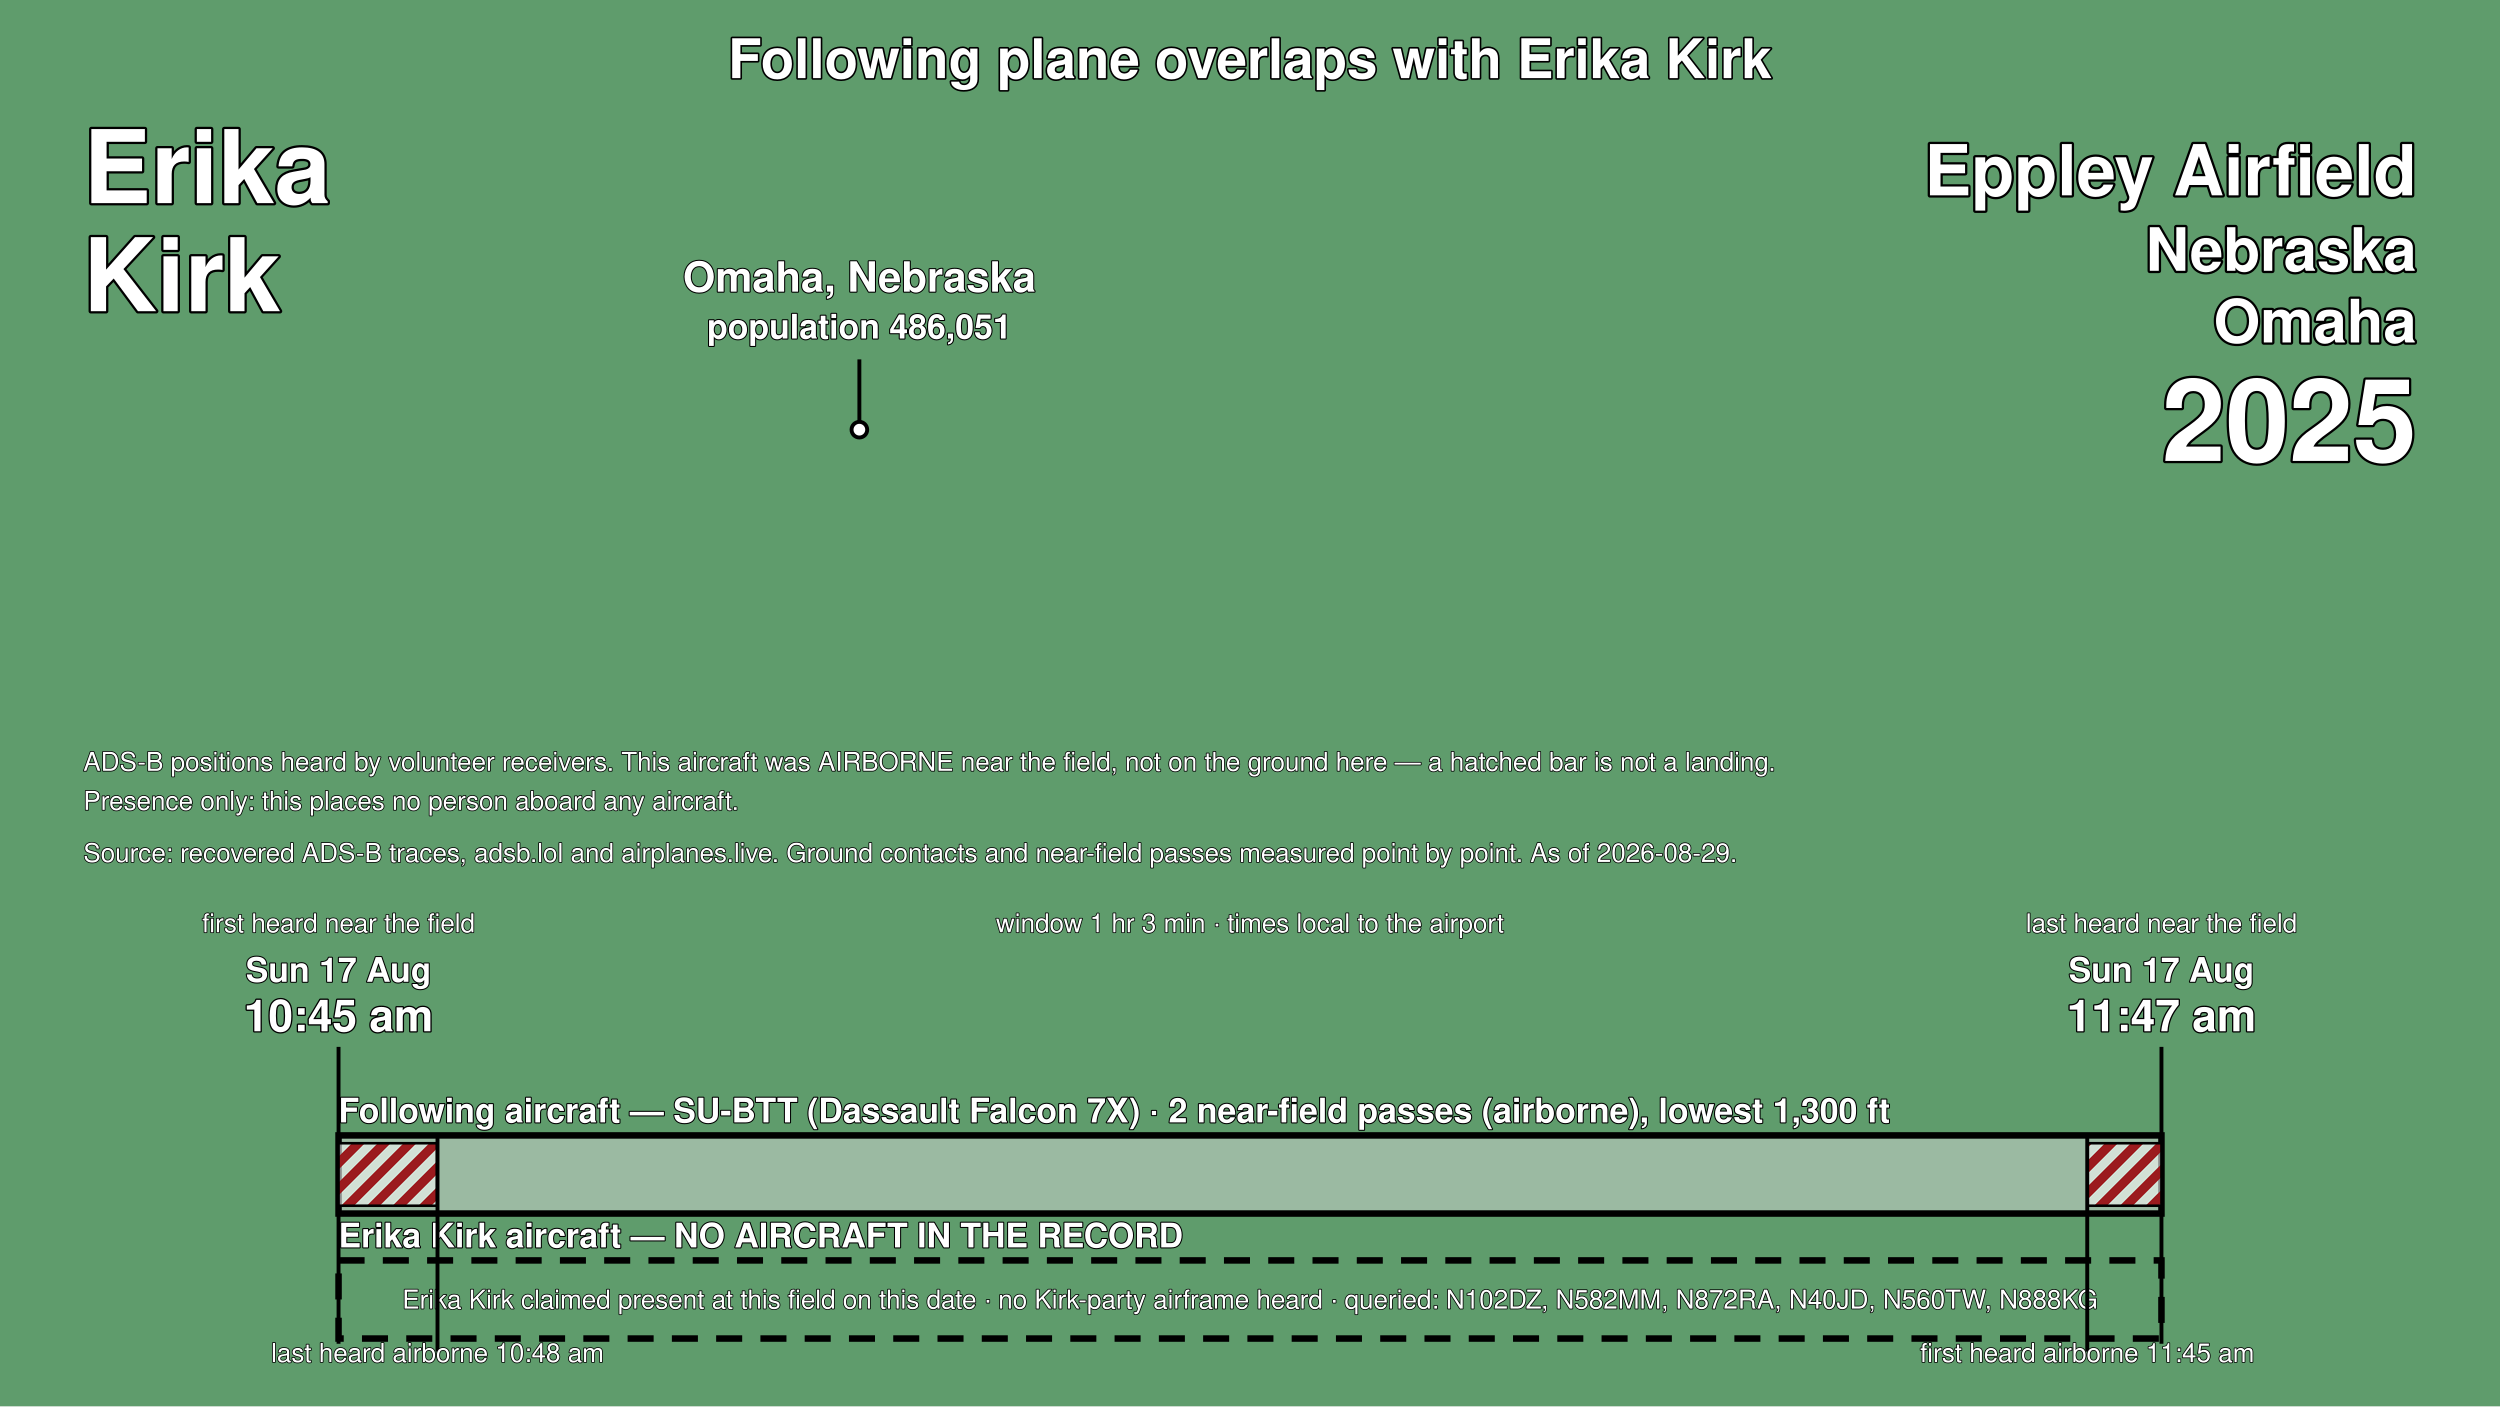
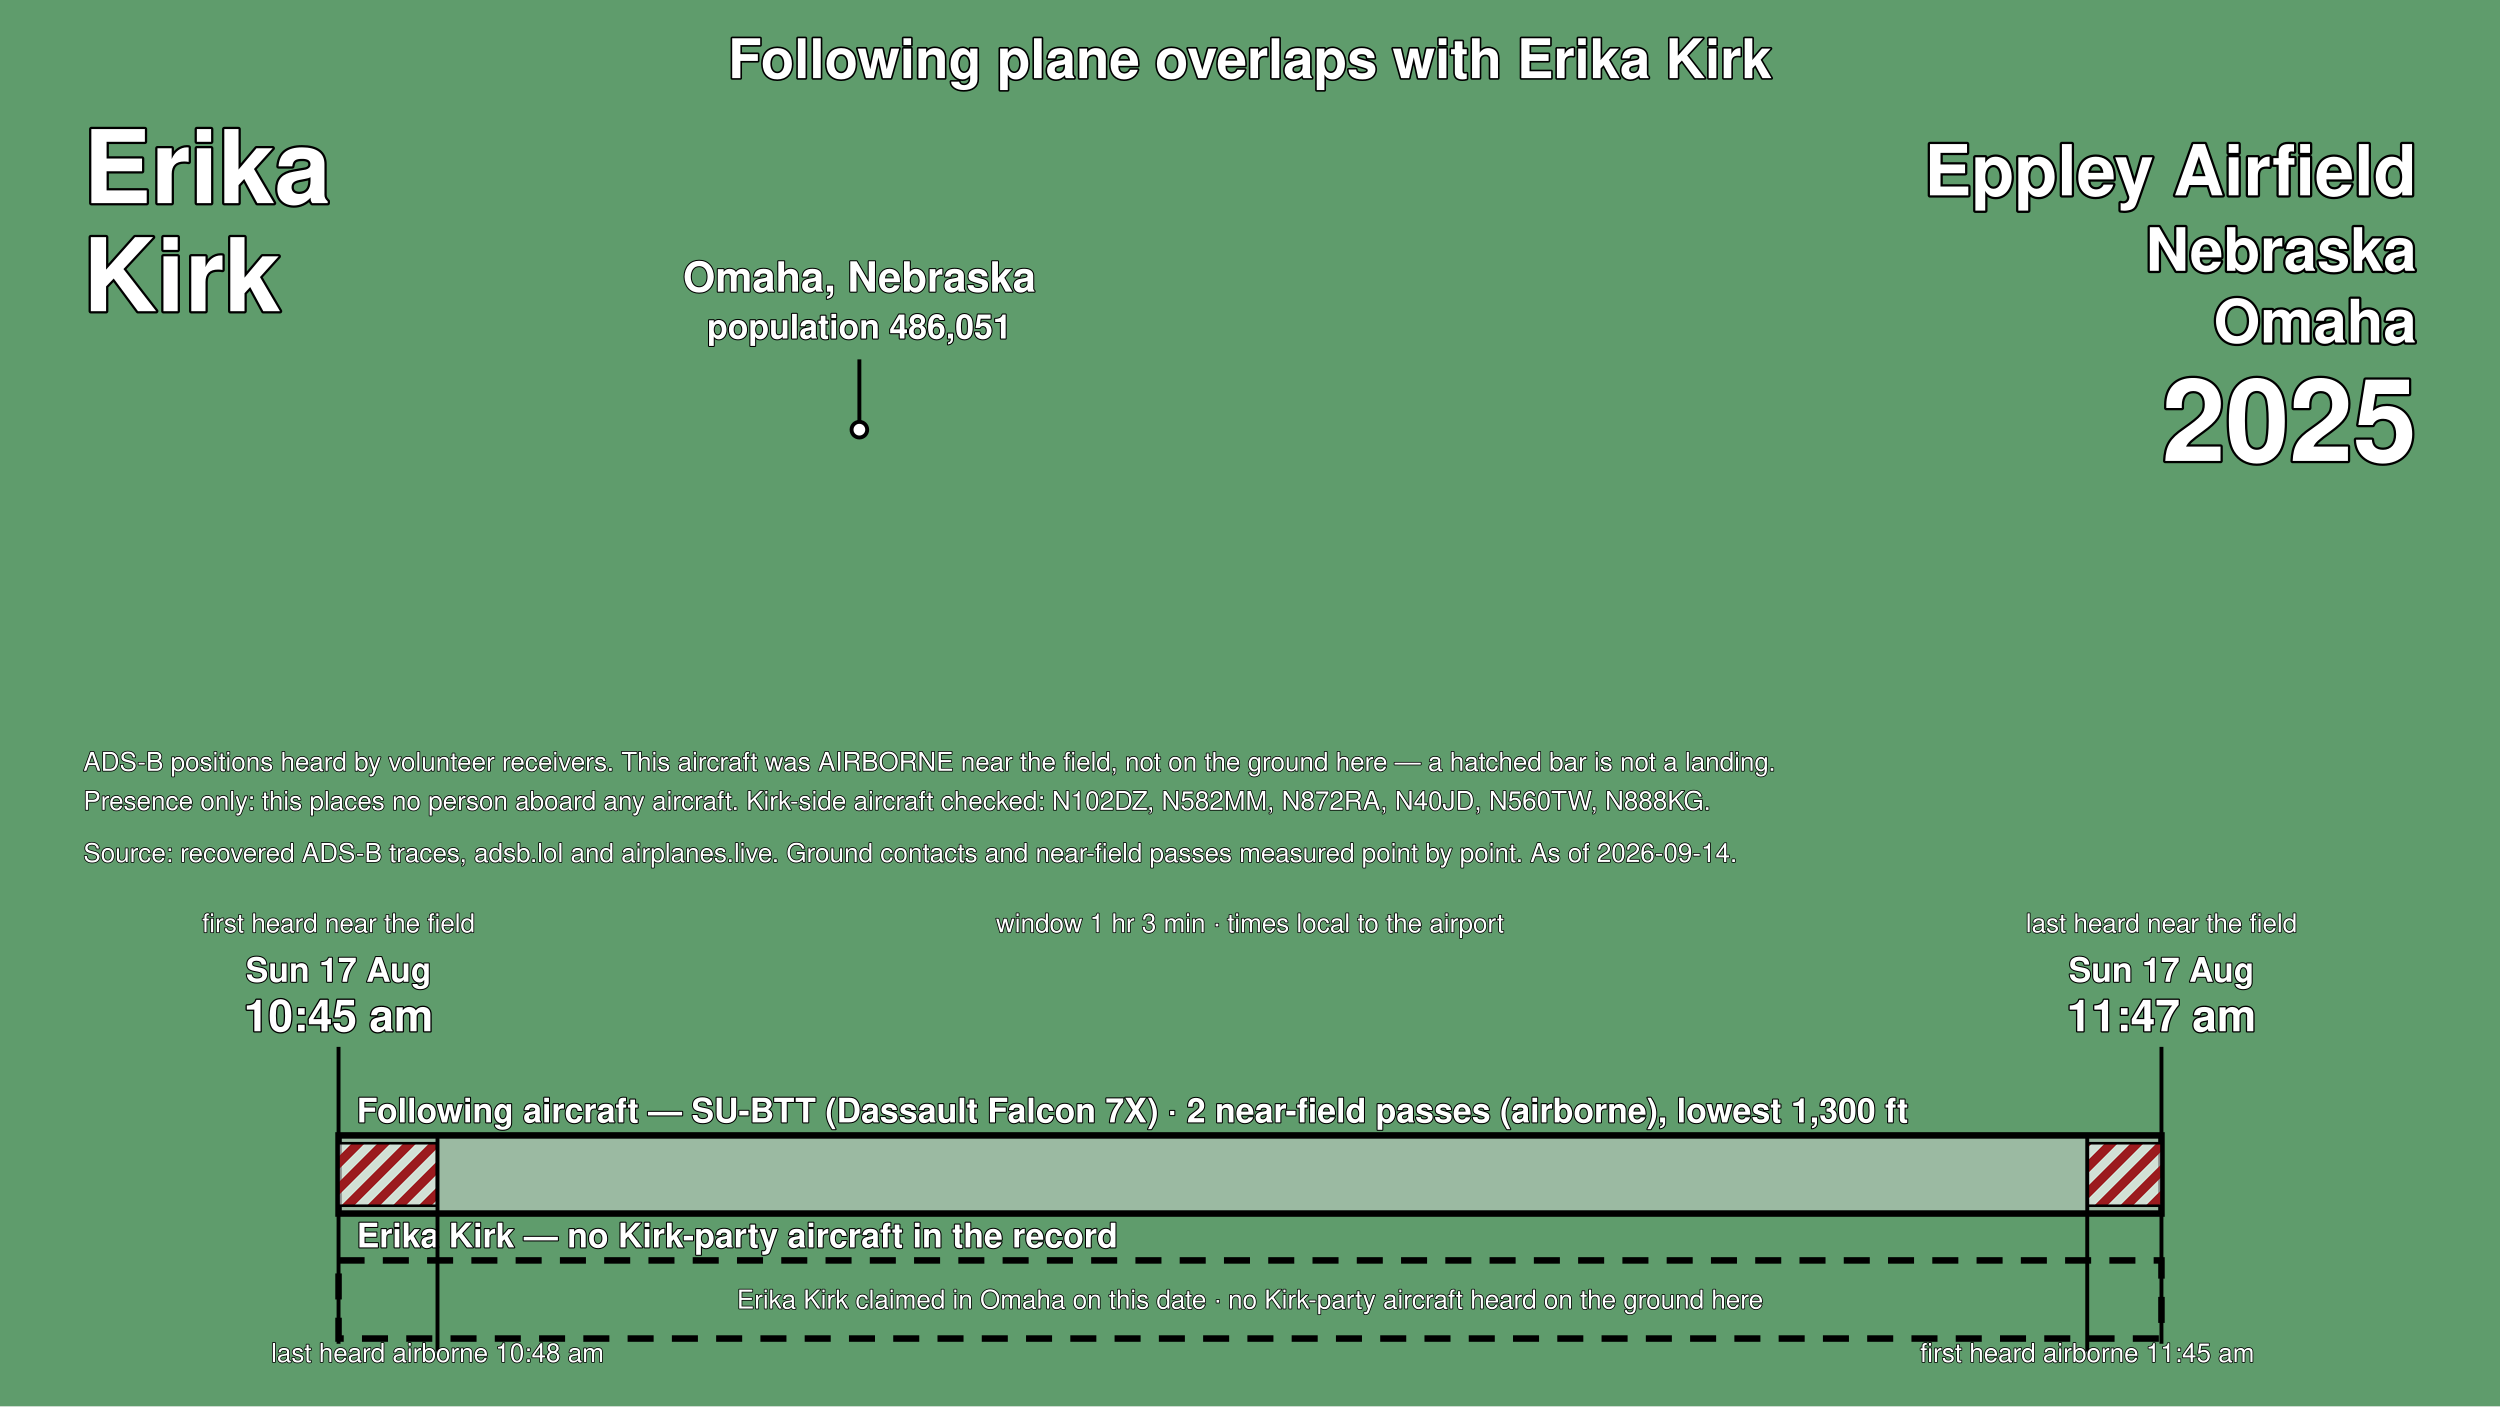
<svg xmlns="http://www.w3.org/2000/svg" viewBox="0 0 1920 1080" width="1920" height="1080" role="img">
  <rect x="0" y="0" width="1920" height="1080" fill="#5F9C6C" />
  <style>
    .t  { font-family: "Helvetica Neue", Helvetica, Arial, sans-serif;
          fill: #FFFFFF; stroke: #000000; paint-order: stroke; stroke-linejoin: round; }
    .xl { font-weight: 800; stroke-width: 3.5px; }
    .lg { font-weight: 600; stroke-width: 2.5px; }
    .md { font-weight: 700; stroke-width: 2px; }
    .sm { font-weight: 600; stroke-width: 1.6px; }
    .xs { font-size: 20px; font-weight: 500; stroke-width: 1.2px; }
  </style>
  <defs>
    <pattern id="passHatch" width="14" height="14" patternUnits="userSpaceOnUse" patternTransform="rotate(45)">
      <rect width="14" height="14" fill="#FFFFFF" fill-opacity="0.55" />
      <rect width="7" height="14" fill="#9B1B1E" />
    </pattern>
    <pattern id="passHatchK" width="14" height="14" patternUnits="userSpaceOnUse" patternTransform="rotate(45)">
      <rect width="14" height="14" fill="#FFFFFF" fill-opacity="0.55" />
      <rect width="7" height="14" fill="#FFE21F" />
    </pattern>
  </defs>
  <text class="t lg" font-size="42" x="960" y="60" text-anchor="middle">Following plane overlaps with Erika Kirk</text>
  <text class="t xl" font-size="78" x="64" y="156">Erika</text>
  <text class="t xl" font-size="78" x="64" y="239">Kirk</text>
  <text class="t xl" font-size="54" x="1856" y="150" text-anchor="end">Eppley Airfield</text>
  <text class="t xl" font-size="46" x="1856" y="208" text-anchor="end">Nebraska</text>
  <text class="t xl" font-size="46" x="1856" y="263" text-anchor="end">Omaha</text>
  <text class="t xl" font-size="88" x="1856" y="354" text-anchor="end">2025</text>
  <text class="t sm" font-size="32" x="660" y="224" text-anchor="middle">Omaha, Nebraska</text>
  <text class="t sm" font-size="26" x="660" y="260" text-anchor="middle">population 486,051</text>
  <line x1="660" y1="276" x2="660" y2="330" stroke="#000000" stroke-width="3" />
  <circle cx="660" cy="330" r="6" fill="#FFFFFF" stroke="#000000" stroke-width="3" />
  <text class="t xs" x="260" y="716" text-anchor="middle">first heard near the field</text>
  <text class="t sm" font-size="26" x="260" y="754" text-anchor="middle">Sun 17 Aug</text>
  <text class="t md" font-size="34" x="260" y="792" text-anchor="middle">10:45 am</text>
  <line x1="260" y1="804" x2="260" y2="1032" stroke="#000000" stroke-width="3" />
  <text class="t xs" x="1660" y="716" text-anchor="middle">last heard near the field</text>
  <text class="t sm" font-size="26" x="1660" y="754" text-anchor="middle">Sun 17 Aug</text>
  <text class="t md" font-size="34" x="1660" y="792" text-anchor="middle">11:47 am</text>
  <line x1="1660" y1="804" x2="1660" y2="1032" stroke="#000000" stroke-width="3" />
  <text class="t xs" x="960" y="716" text-anchor="middle">window 1 hr 3 min · times local to the airport</text>
-   <text class="t sm" font-size="26" x="260" y="862">Following aircraft — SU-BTT (Dassault Falcon 7X) · 2 near-field passes (airborne), lowest 1,300 ft</text>
+   <text class="t sm" font-size="26" x="274" y="862">Following aircraft — SU-BTT (Dassault Falcon 7X) · 2 near-field passes (airborne), lowest 1,300 ft</text>
  <rect x="260" y="872" width="1400" height="60" fill="#D9D9D9" fill-opacity="0.5" stroke="#000000" stroke-width="5" />
  <rect x="260.0" y="878" width="75.7" height="48" fill="url(#passHatch)" stroke="#000000" stroke-width="2" />
  <rect x="1603.3" y="878" width="56.7" height="48" fill="url(#passHatch)" stroke="#000000" stroke-width="2" />
-   <text class="t sm" font-size="26" x="260" y="958">Erika Kirk aircraft — NO AIRCRAFT IN THE RECORD</text>
+   <text class="t sm" font-size="26" x="274" y="958">Erika Kirk — no Kirk-party aircraft in the record</text>
  <rect x="260" y="968" width="1400" height="60" fill="none" stroke="#000000" stroke-width="5" stroke-dasharray="20 14" />
-   <text class="t xs" font-size="18" x="960" y="1005" text-anchor="middle">Erika Kirk claimed present at this field on this date · no Kirk-party airframe heard · queried: N102DZ, N582MM, N872RA, N40JD, N560TW, N888KG</text>
+   <text class="t xs" font-size="22" x="960" y="1005" text-anchor="middle">Erika Kirk claimed in Omaha on this date · no Kirk-party aircraft heard on the ground here</text>
  <line x1="336" y1="872" x2="336" y2="1038" stroke="#000000" stroke-width="3" />
  <text class="t xs" x="336" y="1046" text-anchor="middle">last heard airborne 10:48 am</text>
  <line x1="1603" y1="872" x2="1603" y2="1038" stroke="#000000" stroke-width="3" />
  <text class="t xs" x="1603" y="1046" text-anchor="middle">first heard airborne 11:45 am</text>
  <text class="t xs" font-size="22" x="64" y="592">ADS-B positions heard by volunteer receivers. This aircraft was AIRBORNE near the field, not on the ground here — a hatched bar is not a landing.</text>
-   <text class="t xs" font-size="22" x="64" y="622">Presence only: this places no person aboard any aircraft.</text>
-   <text class="t xs" font-size="22" x="64" y="662">Source: recovered ADS-B traces, adsb.lol and airplanes.live. Ground contacts and near-field passes measured point by point. As of 2026-08-29.</text>
+   <text class="t xs" font-size="22" x="64" y="622">Presence only: this places no person aboard any aircraft. Kirk-side aircraft checked: N102DZ, N582MM, N872RA, N40JD, N560TW, N888KG.</text>
+   <text class="t xs" font-size="22" x="64" y="662">Source: recovered ADS-B traces, adsb.lol and airplanes.live. Ground contacts and near-field passes measured point by point. As of 2026-09-14.</text>
</svg>
